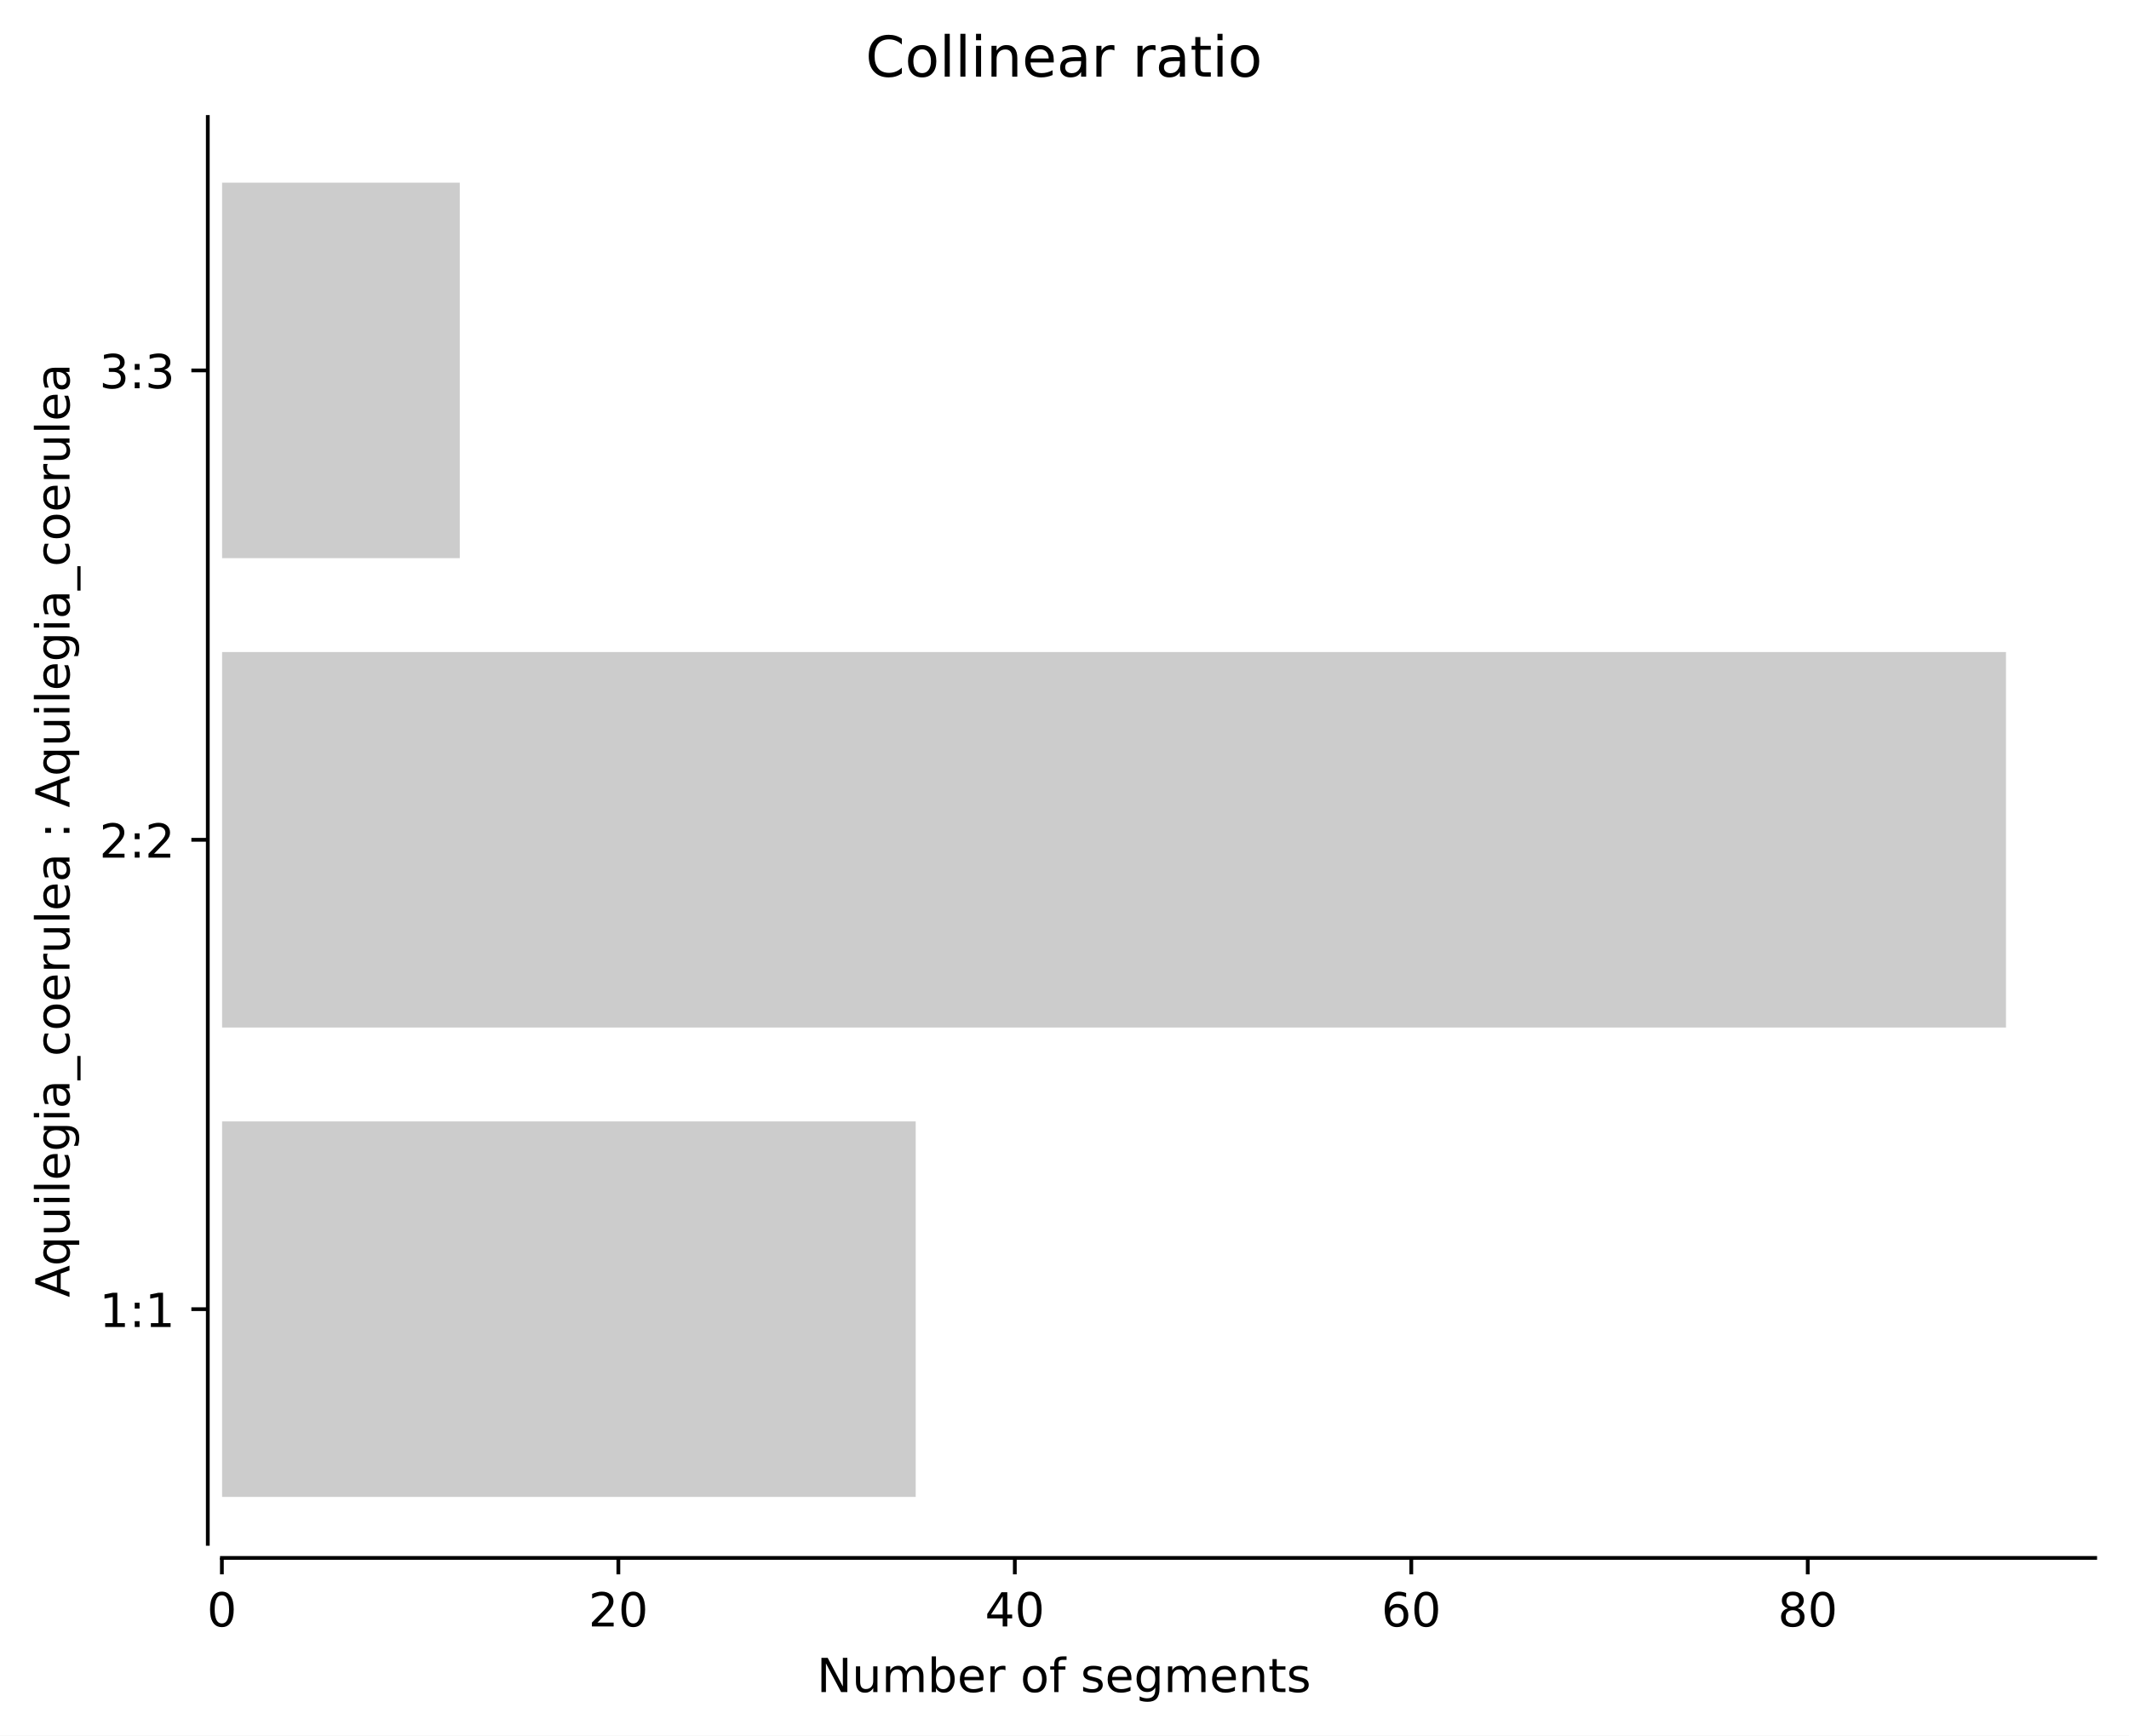
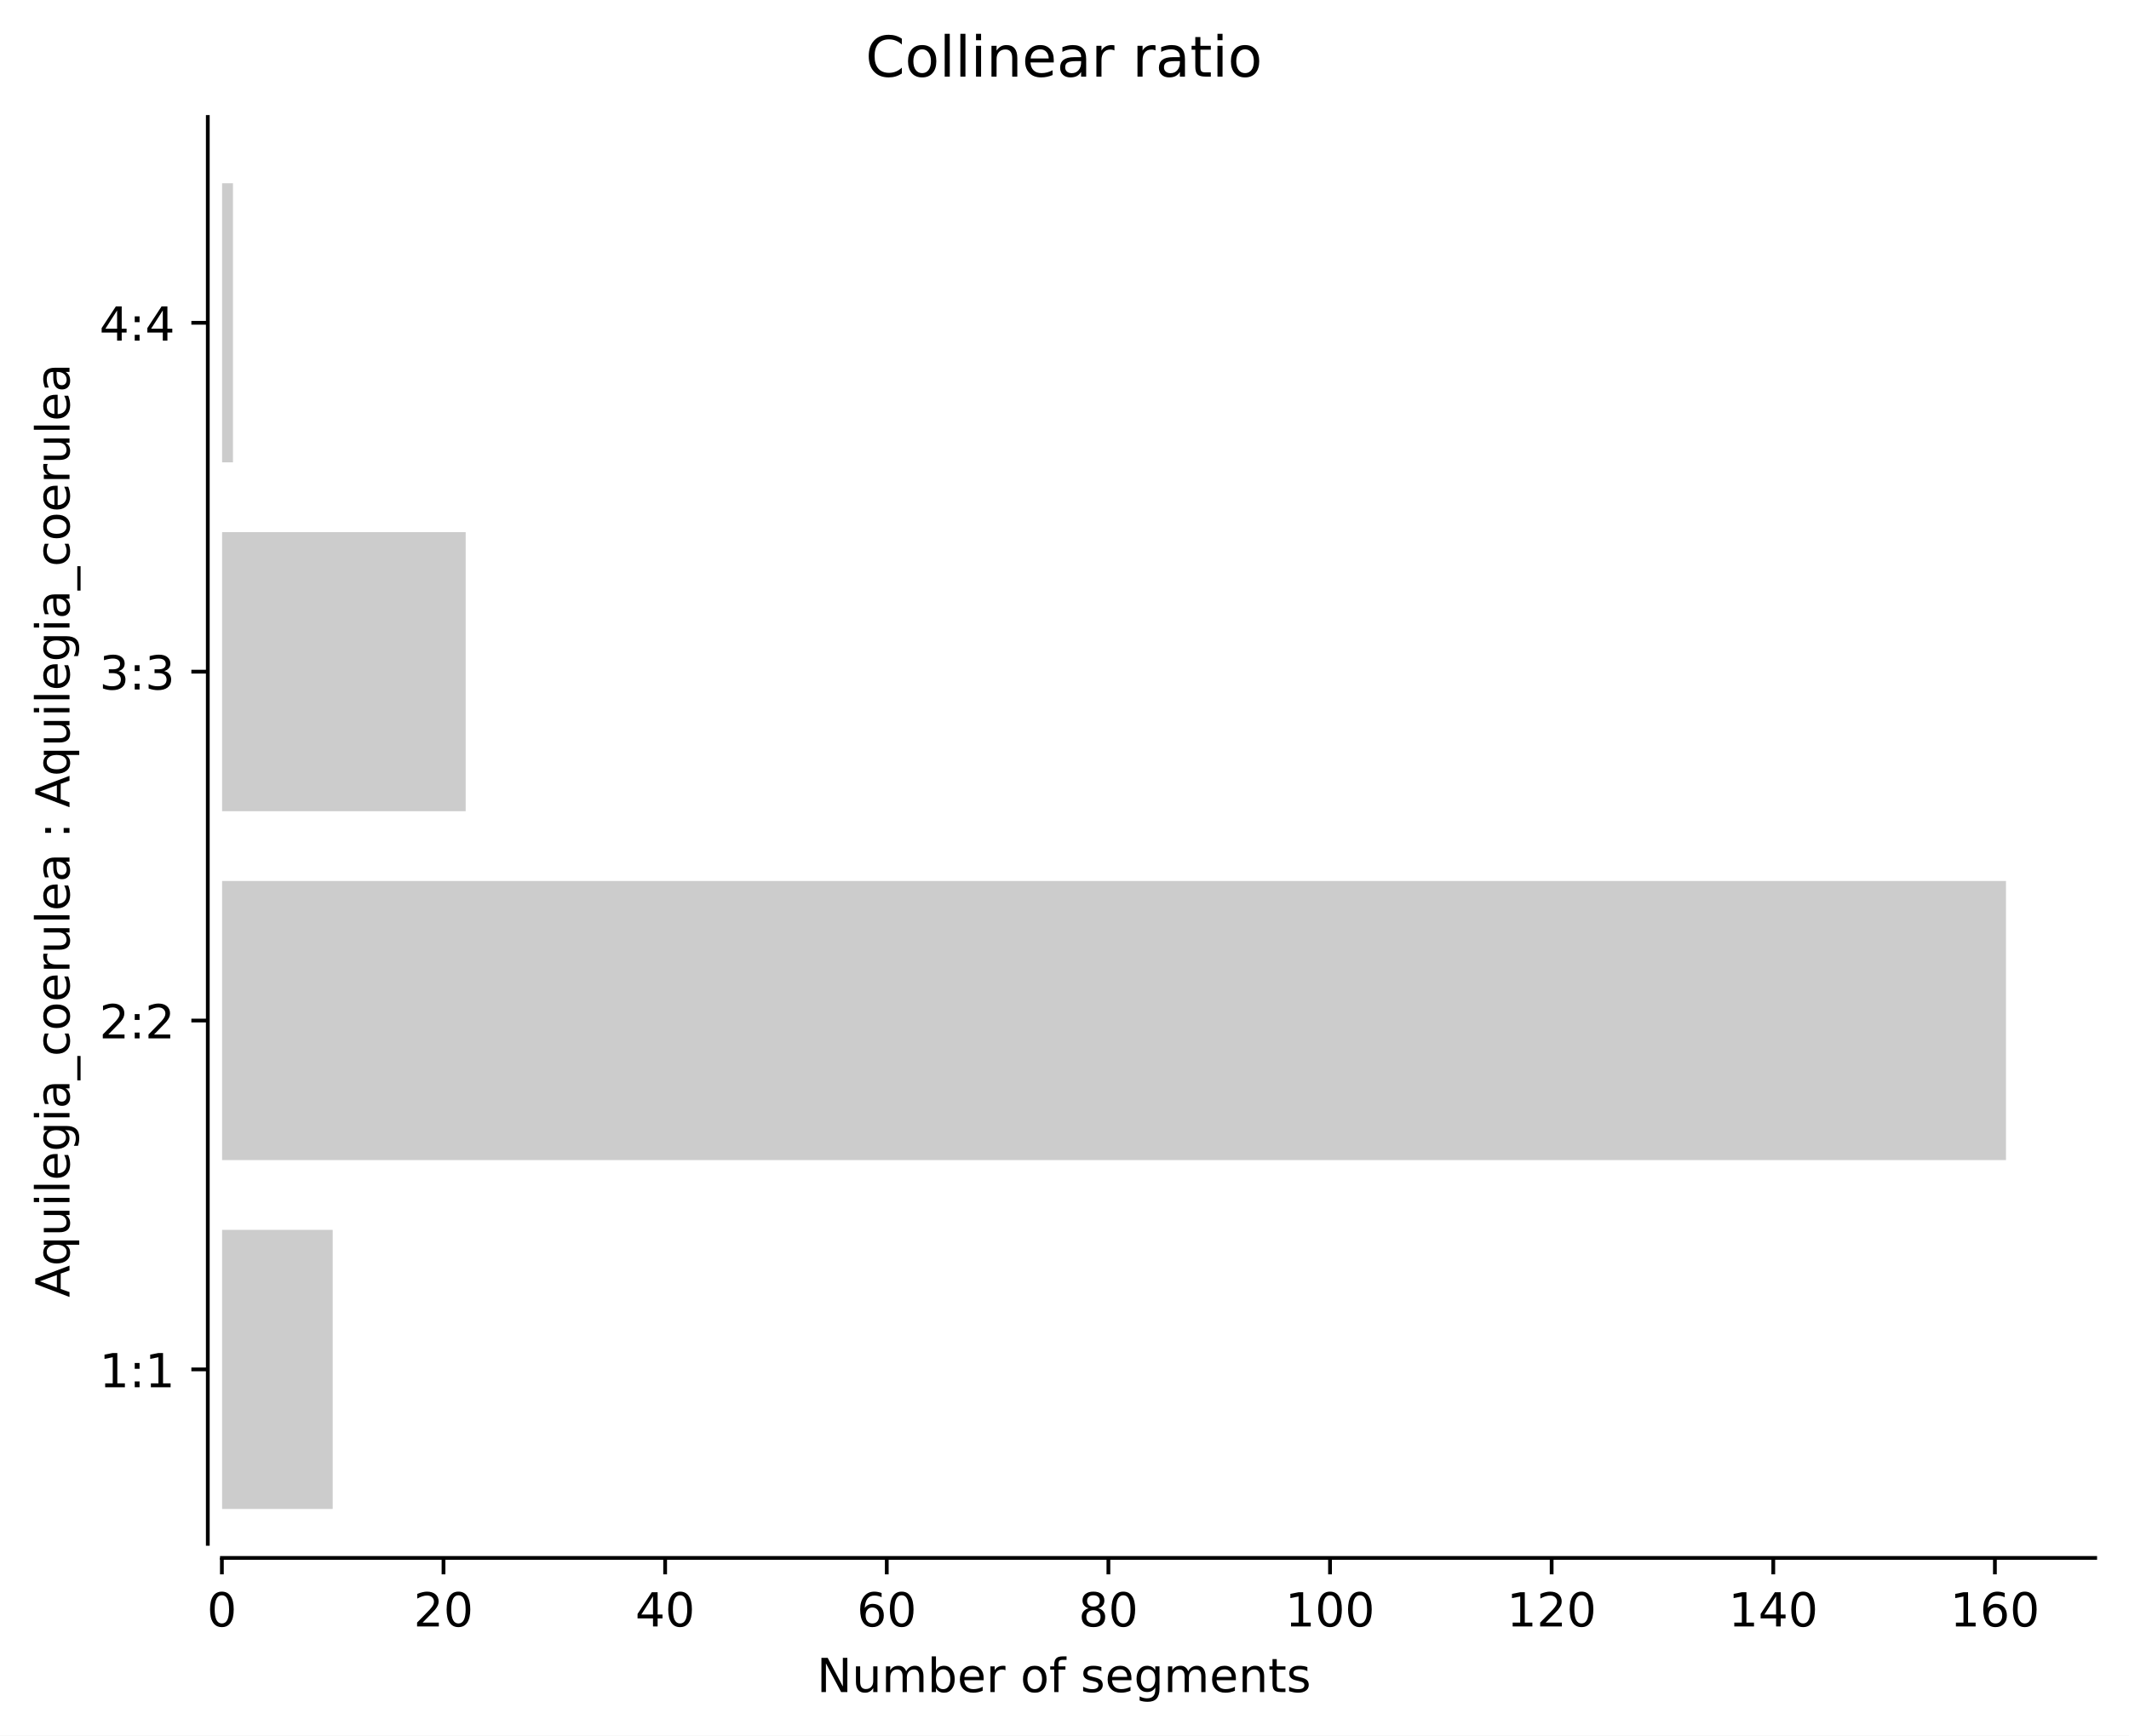
<svg xmlns="http://www.w3.org/2000/svg" xmlns:xlink="http://www.w3.org/1999/xlink" height="369.678pt" version="1.1" viewBox="0 0 453.359 369.678" width="453.359pt">
  <defs>
    <style type="text/css">
*{stroke-linecap:butt;stroke-linejoin:round;}
  </style>
  </defs>
  <g id="figure_1">
    <g id="patch_1">
      <path d="M 0 369.678  L 453.359 369.678  L 453.359 0  L 0 0  z " style="fill:#ffffff;" />
    </g>
    <g id="axes_1">
      <g id="patch_2">
        <path d="M 47.25 328.832  L 446.159 328.832  L 446.159 24.912  L 47.25 24.912  z " style="fill:#ffffff;" />
      </g>
      <g id="patch_3">
-         <path clip-path="url(#p661e39e0c7)" d="M 47.25 318.835  L 194.994 318.835  L 194.994 238.856  L 47.25 238.856  z " style="opacity:0.2;" />
+         <path clip-path="url(#p04192d4c88)" d="M 47.25 321.401  L 70.847 321.401  L 70.847 261.955  L 47.25 261.955  z " style="opacity:0.2;" />
      </g>
      <g id="patch_4">
-         <path clip-path="url(#p661e39e0c7)" d="M 47.25 218.861  L 427.163 218.861  L 427.163 138.882  L 47.25 138.882  z " style="opacity:0.2;" />
+         <path clip-path="url(#p04192d4c88)" d="M 47.25 247.093  L 427.163 247.093  L 427.163 187.647  L 47.25 187.647  z " style="opacity:0.2;" />
      </g>
      <g id="patch_5">
-         <path clip-path="url(#p661e39e0c7)" d="M 47.25 118.887  L 97.905 118.887  L 97.905 38.908  L 47.25 38.908  z " style="opacity:0.2;" />
+         <path clip-path="url(#p04192d4c88)" d="M 47.25 172.785  L 99.164 172.785  L 99.164 113.339  L 47.25 113.339  z " style="opacity:0.2;" />
+       </g>
+       <g id="patch_6">
+         <path clip-path="url(#p04192d4c88)" d="M 47.25 98.477  L 49.61 98.477  L 49.61 39.031  L 47.25 39.031  z " style="opacity:0.2;" />
      </g>
      <g id="matplotlib.axis_1">
        <g id="xtick_1">
          <g id="line2d_1">
            <defs>
-               <path d="M 0 0  L 0 3.5  " id="m7387e476ec" style="stroke:#000000;stroke-width:0.8;" />
-             </defs>
-             <g>
-               <use style="stroke:#000000;stroke-width:0.8;" x="47.25" xlink:href="#m7387e476ec" y="331.832" />
+               <path d="M 0 0  L 0 3.5  " id="md36f4cd911" style="stroke:#000000;stroke-width:0.8;" />
+             </defs>
+             <g>
+               <use style="stroke:#000000;stroke-width:0.8;" x="47.25" xlink:href="#md36f4cd911" y="331.832" />
            </g>
          </g>
          <g id="text_1">
            <defs>
              <path d="M 31.781 66.406  Q 24.172 66.406 20.328 58.906  Q 16.5 51.422 16.5 36.375  Q 16.5 21.391 20.328 13.891  Q 24.172 6.391 31.781 6.391  Q 39.453 6.391 43.281 13.891  Q 47.125 21.391 47.125 36.375  Q 47.125 51.422 43.281 58.906  Q 39.453 66.406 31.781 66.406  z M 31.781 74.219  Q 44.047 74.219 50.516 64.516  Q 56.984 54.828 56.984 36.375  Q 56.984 17.969 50.516 8.266  Q 44.047 -1.422 31.781 -1.422  Q 19.531 -1.422 13.062 8.266  Q 6.594 17.969 6.594 36.375  Q 6.594 54.828 13.062 64.516  Q 19.531 74.219 31.781 74.219  z " id="DejaVuSans-48" />
            </defs>
            <g transform="translate(44.06875 346.4304)scale(0.1 -0.1)">
              <use xlink:href="#DejaVuSans-48" />
            </g>
          </g>
        </g>
        <g id="xtick_2">
          <g id="line2d_2">
            <g>
-               <use style="stroke:#000000;stroke-width:0.8;" x="131.675" xlink:href="#m7387e476ec" y="331.832" />
+               <use style="stroke:#000000;stroke-width:0.8;" x="94.444" xlink:href="#md36f4cd911" y="331.832" />
            </g>
          </g>
          <g id="text_2">
            <defs>
              <path d="M 19.188 8.297  L 53.609 8.297  L 53.609 0  L 7.328 0  L 7.328 8.297  Q 12.938 14.109 22.625 23.891  Q 32.328 33.688 34.812 36.531  Q 39.547 41.844 41.422 45.531  Q 43.312 49.219 43.312 52.781  Q 43.312 58.594 39.234 62.25  Q 35.156 65.922 28.609 65.922  Q 23.969 65.922 18.812 64.312  Q 13.672 62.703 7.812 59.422  L 7.812 69.391  Q 13.766 71.781 18.938 73  Q 24.125 74.219 28.422 74.219  Q 39.75 74.219 46.484 68.547  Q 53.219 62.891 53.219 53.422  Q 53.219 48.922 51.531 44.891  Q 49.859 40.875 45.406 35.406  Q 44.188 33.984 37.641 27.219  Q 31.109 20.453 19.188 8.297  z " id="DejaVuSans-50" />
            </defs>
-             <g transform="translate(125.3126 346.4304)scale(0.1 -0.1)">
+             <g transform="translate(88.08167 346.4304)scale(0.1 -0.1)">
              <use xlink:href="#DejaVuSans-50" />
              <use x="63.623" xlink:href="#DejaVuSans-48" />
            </g>
          </g>
        </g>
        <g id="xtick_3">
          <g id="line2d_3">
            <g>
-               <use style="stroke:#000000;stroke-width:0.8;" x="216.1" xlink:href="#m7387e476ec" y="331.832" />
+               <use style="stroke:#000000;stroke-width:0.8;" x="141.638" xlink:href="#md36f4cd911" y="331.832" />
            </g>
          </g>
          <g id="text_3">
            <defs>
              <path d="M 37.797 64.312  L 12.891 25.391  L 37.797 25.391  z M 35.203 72.906  L 47.609 72.906  L 47.609 25.391  L 58.016 25.391  L 58.016 17.188  L 47.609 17.188  L 47.609 0  L 37.797 0  L 37.797 17.188  L 4.891 17.188  L 4.891 26.703  z " id="DejaVuSans-52" />
            </defs>
-             <g transform="translate(209.7378 346.4304)scale(0.1 -0.1)">
+             <g transform="translate(135.2758 346.4304)scale(0.1 -0.1)">
              <use xlink:href="#DejaVuSans-52" />
              <use x="63.623" xlink:href="#DejaVuSans-48" />
            </g>
          </g>
        </g>
        <g id="xtick_4">
          <g id="line2d_4">
            <g>
-               <use style="stroke:#000000;stroke-width:0.8;" x="300.525" xlink:href="#m7387e476ec" y="331.832" />
+               <use style="stroke:#000000;stroke-width:0.8;" x="188.833" xlink:href="#md36f4cd911" y="331.832" />
            </g>
          </g>
          <g id="text_4">
            <defs>
              <path d="M 33.016 40.375  Q 26.375 40.375 22.484 35.828  Q 18.609 31.297 18.609 23.391  Q 18.609 15.531 22.484 10.953  Q 26.375 6.391 33.016 6.391  Q 39.656 6.391 43.531 10.953  Q 47.406 15.531 47.406 23.391  Q 47.406 31.297 43.531 35.828  Q 39.656 40.375 33.016 40.375  z M 52.594 71.297  L 52.594 62.312  Q 48.875 64.062 45.094 64.984  Q 41.312 65.922 37.594 65.922  Q 27.828 65.922 22.672 59.328  Q 17.531 52.734 16.797 39.406  Q 19.672 43.656 24.016 45.922  Q 28.375 48.188 33.594 48.188  Q 44.578 48.188 50.953 41.516  Q 57.328 34.859 57.328 23.391  Q 57.328 12.156 50.688 5.359  Q 44.047 -1.422 33.016 -1.422  Q 20.359 -1.422 13.672 8.266  Q 6.984 17.969 6.984 36.375  Q 6.984 53.656 15.188 63.938  Q 23.391 74.219 37.203 74.219  Q 40.922 74.219 44.703 73.484  Q 48.484 72.75 52.594 71.297  z " id="DejaVuSans-54" />
            </defs>
-             <g transform="translate(294.1629 346.4304)scale(0.1 -0.1)">
+             <g transform="translate(182.47 346.4304)scale(0.1 -0.1)">
              <use xlink:href="#DejaVuSans-54" />
              <use x="63.623" xlink:href="#DejaVuSans-48" />
            </g>
          </g>
        </g>
        <g id="xtick_5">
          <g id="line2d_5">
            <g>
-               <use style="stroke:#000000;stroke-width:0.8;" x="384.951" xlink:href="#m7387e476ec" y="331.832" />
+               <use style="stroke:#000000;stroke-width:0.8;" x="236.027" xlink:href="#md36f4cd911" y="331.832" />
            </g>
          </g>
          <g id="text_5">
            <defs>
              <path d="M 31.781 34.625  Q 24.75 34.625 20.719 30.859  Q 16.703 27.094 16.703 20.516  Q 16.703 13.922 20.719 10.156  Q 24.75 6.391 31.781 6.391  Q 38.812 6.391 42.859 10.172  Q 46.922 13.969 46.922 20.516  Q 46.922 27.094 42.891 30.859  Q 38.875 34.625 31.781 34.625  z M 21.922 38.812  Q 15.578 40.375 12.031 44.719  Q 8.5 49.078 8.5 55.328  Q 8.5 64.062 14.719 69.141  Q 20.953 74.219 31.781 74.219  Q 42.672 74.219 48.875 69.141  Q 55.078 64.062 55.078 55.328  Q 55.078 49.078 51.531 44.719  Q 48 40.375 41.703 38.812  Q 48.828 37.156 52.797 32.312  Q 56.781 27.484 56.781 20.516  Q 56.781 9.906 50.312 4.234  Q 43.844 -1.422 31.781 -1.422  Q 19.734 -1.422 13.25 4.234  Q 6.781 9.906 6.781 20.516  Q 6.781 27.484 10.781 32.312  Q 14.797 37.156 21.922 38.812  z M 18.312 54.391  Q 18.312 48.734 21.844 45.562  Q 25.391 42.391 31.781 42.391  Q 38.141 42.391 41.719 45.562  Q 45.312 48.734 45.312 54.391  Q 45.312 60.062 41.719 63.234  Q 38.141 66.406 31.781 66.406  Q 25.391 66.406 21.844 63.234  Q 18.312 60.062 18.312 54.391  z " id="DejaVuSans-56" />
            </defs>
-             <g transform="translate(378.588 346.4304)scale(0.1 -0.1)">
+             <g transform="translate(229.6642 346.4304)scale(0.1 -0.1)">
              <use xlink:href="#DejaVuSans-56" />
              <use x="63.623" xlink:href="#DejaVuSans-48" />
+             </g>
+           </g>
+         </g>
+         <g id="xtick_6">
+           <g id="line2d_6">
+             <g>
+               <use style="stroke:#000000;stroke-width:0.8;" x="283.221" xlink:href="#md36f4cd911" y="331.832" />
+             </g>
+           </g>
+           <g id="text_6">
+             <defs>
+               <path d="M 12.406 8.297  L 28.516 8.297  L 28.516 63.922  L 10.984 60.406  L 10.984 69.391  L 28.422 72.906  L 38.281 72.906  L 38.281 8.297  L 54.391 8.297  L 54.391 0  L 12.406 0  z " id="DejaVuSans-49" />
+             </defs>
+             <g transform="translate(273.6771 346.4304)scale(0.1 -0.1)">
+               <use xlink:href="#DejaVuSans-49" />
+               <use x="63.623" xlink:href="#DejaVuSans-48" />
+               <use x="127.246" xlink:href="#DejaVuSans-48" />
+             </g>
+           </g>
+         </g>
+         <g id="xtick_7">
+           <g id="line2d_7">
+             <g>
+               <use style="stroke:#000000;stroke-width:0.8;" x="330.415" xlink:href="#md36f4cd911" y="331.832" />
+             </g>
+           </g>
+           <g id="text_7">
+             <g transform="translate(320.8713 346.4304)scale(0.1 -0.1)">
+               <use xlink:href="#DejaVuSans-49" />
+               <use x="63.623" xlink:href="#DejaVuSans-50" />
+               <use x="127.246" xlink:href="#DejaVuSans-48" />
+             </g>
+           </g>
+         </g>
+         <g id="xtick_8">
+           <g id="line2d_8">
+             <g>
+               <use style="stroke:#000000;stroke-width:0.8;" x="377.609" xlink:href="#md36f4cd911" y="331.832" />
+             </g>
+           </g>
+           <g id="text_8">
+             <g transform="translate(368.0655 346.4304)scale(0.1 -0.1)">
+               <use xlink:href="#DejaVuSans-49" />
+               <use x="63.623" xlink:href="#DejaVuSans-52" />
+               <use x="127.246" xlink:href="#DejaVuSans-48" />
+             </g>
+           </g>
+         </g>
+         <g id="xtick_9">
+           <g id="line2d_9">
+             <g>
+               <use style="stroke:#000000;stroke-width:0.8;" x="424.803" xlink:href="#md36f4cd911" y="331.832" />
+             </g>
+           </g>
+           <g id="text_9">
+             <g transform="translate(415.2596 346.4304)scale(0.1 -0.1)">
+               <use xlink:href="#DejaVuSans-49" />
+               <use x="63.623" xlink:href="#DejaVuSans-54" />
+               <use x="127.246" xlink:href="#DejaVuSans-48" />
            </g>
          </g>
        </g>
      </g>
      <g id="matplotlib.axis_2">
        <g id="ytick_1">
-           <g id="line2d_6">
-             <defs>
-               <path d="M 0 0  L -3.5 0  " id="m42038e0147" style="stroke:#000000;stroke-width:0.8;" />
-             </defs>
-             <g>
-               <use style="stroke:#000000;stroke-width:0.8;" x="44.25" xlink:href="#m42038e0147" y="278.845" />
-             </g>
-           </g>
-           <g id="text_6">
-             <defs>
-               <path d="M 12.406 8.297  L 28.516 8.297  L 28.516 63.922  L 10.984 60.406  L 10.984 69.391  L 28.422 72.906  L 38.281 72.906  L 38.281 8.297  L 54.391 8.297  L 54.391 0  L 12.406 0  z " id="DejaVuSans-49" />
+           <g id="line2d_10">
+             <defs>
+               <path d="M 0 0  L -3.5 0  " id="mda6f714d6d" style="stroke:#000000;stroke-width:0.8;" />
+             </defs>
+             <g>
+               <use style="stroke:#000000;stroke-width:0.8;" x="44.25" xlink:href="#mda6f714d6d" y="291.678" />
+             </g>
+           </g>
+           <g id="text_10">
+             <defs>
              <path d="M 11.719 12.406  L 22.016 12.406  L 22.016 0  L 11.719 0  z M 11.719 51.703  L 22.016 51.703  L 22.016 39.312  L 11.719 39.312  z " id="DejaVuSans-58" />
            </defs>
-             <g transform="translate(21.15625 282.6444)scale(0.1 -0.1)">
+             <g transform="translate(21.15625 295.4772)scale(0.1 -0.1)">
              <use xlink:href="#DejaVuSans-49" />
              <use x="63.623" xlink:href="#DejaVuSans-58" />
              <use x="97.314" xlink:href="#DejaVuSans-49" />
            </g>
          </g>
        </g>
        <g id="ytick_2">
-           <g id="line2d_7">
-             <g>
-               <use style="stroke:#000000;stroke-width:0.8;" x="44.25" xlink:href="#m42038e0147" y="178.871" />
-             </g>
-           </g>
-           <g id="text_7">
-             <g transform="translate(21.15625 182.6707)scale(0.1 -0.1)">
+           <g id="line2d_11">
+             <g>
+               <use style="stroke:#000000;stroke-width:0.8;" x="44.25" xlink:href="#mda6f714d6d" y="217.37" />
+             </g>
+           </g>
+           <g id="text_11">
+             <g transform="translate(21.15625 221.1691)scale(0.1 -0.1)">
              <use xlink:href="#DejaVuSans-50" />
              <use x="63.623" xlink:href="#DejaVuSans-58" />
              <use x="97.314" xlink:href="#DejaVuSans-50" />
            </g>
          </g>
        </g>
        <g id="ytick_3">
-           <g id="line2d_8">
-             <g>
-               <use style="stroke:#000000;stroke-width:0.8;" x="44.25" xlink:href="#m42038e0147" y="78.898" />
-             </g>
-           </g>
-           <g id="text_8">
+           <g id="line2d_12">
+             <g>
+               <use style="stroke:#000000;stroke-width:0.8;" x="44.25" xlink:href="#mda6f714d6d" y="143.062" />
+             </g>
+           </g>
+           <g id="text_12">
            <defs>
              <path d="M 40.578 39.312  Q 47.656 37.797 51.625 33  Q 55.609 28.219 55.609 21.188  Q 55.609 10.406 48.188 4.484  Q 40.766 -1.422 27.094 -1.422  Q 22.516 -1.422 17.656 -0.516  Q 12.797 0.391 7.625 2.203  L 7.625 11.719  Q 11.719 9.328 16.594 8.109  Q 21.484 6.891 26.812 6.891  Q 36.078 6.891 40.938 10.547  Q 45.797 14.203 45.797 21.188  Q 45.797 27.641 41.281 31.266  Q 36.766 34.906 28.719 34.906  L 20.219 34.906  L 20.219 43.016  L 29.109 43.016  Q 36.375 43.016 40.234 45.922  Q 44.094 48.828 44.094 54.297  Q 44.094 59.906 40.109 62.906  Q 36.141 65.922 28.719 65.922  Q 24.656 65.922 20.016 65.031  Q 15.375 64.156 9.812 62.312  L 9.812 71.094  Q 15.438 72.656 20.344 73.438  Q 25.25 74.219 29.594 74.219  Q 40.828 74.219 47.359 69.109  Q 53.906 64.016 53.906 55.328  Q 53.906 49.266 50.438 45.094  Q 46.969 40.922 40.578 39.312  z " id="DejaVuSans-51" />
            </defs>
-             <g transform="translate(21.15625 82.69701)scale(0.1 -0.1)">
+             <g transform="translate(21.15625 146.861)scale(0.1 -0.1)">
              <use xlink:href="#DejaVuSans-51" />
              <use x="63.623" xlink:href="#DejaVuSans-58" />
              <use x="97.314" xlink:href="#DejaVuSans-51" />
            </g>
          </g>
        </g>
-         <g id="text_9">
+         <g id="ytick_4">
+           <g id="line2d_13">
+             <g>
+               <use style="stroke:#000000;stroke-width:0.8;" x="44.25" xlink:href="#mda6f714d6d" y="68.754" />
+             </g>
+           </g>
+           <g id="text_13">
+             <g transform="translate(21.15625 72.55298)scale(0.1 -0.1)">
+               <use xlink:href="#DejaVuSans-52" />
+               <use x="63.623" xlink:href="#DejaVuSans-58" />
+               <use x="97.314" xlink:href="#DejaVuSans-52" />
+             </g>
+           </g>
+         </g>
+         <g id="text_14">
          <defs>
            <path d="M 34.188 63.188  L 20.797 26.906  L 47.609 26.906  z M 28.609 72.906  L 39.797 72.906  L 67.578 0  L 57.328 0  L 50.688 18.703  L 17.828 18.703  L 11.188 0  L 0.781 0  z " id="DejaVuSans-65" />
            <path d="M 14.797 27.297  Q 14.797 17.391 18.875 11.75  Q 22.953 6.109 30.078 6.109  Q 37.203 6.109 41.297 11.75  Q 45.406 17.391 45.406 27.297  Q 45.406 37.203 41.297 42.844  Q 37.203 48.484 30.078 48.484  Q 22.953 48.484 18.875 42.844  Q 14.797 37.203 14.797 27.297  z M 45.406 8.203  Q 42.578 3.328 38.25 0.953  Q 33.938 -1.422 27.875 -1.422  Q 17.969 -1.422 11.734 6.484  Q 5.516 14.406 5.516 27.297  Q 5.516 40.188 11.734 48.094  Q 17.969 56 27.875 56  Q 33.938 56 38.25 53.625  Q 42.578 51.266 45.406 46.391  L 45.406 54.688  L 54.391 54.688  L 54.391 -20.797  L 45.406 -20.797  z " id="DejaVuSans-113" />
            <path d="M 8.5 21.578  L 8.5 54.688  L 17.484 54.688  L 17.484 21.922  Q 17.484 14.156 20.5 10.266  Q 23.531 6.391 29.594 6.391  Q 36.859 6.391 41.078 11.031  Q 45.312 15.672 45.312 23.688  L 45.312 54.688  L 54.297 54.688  L 54.297 0  L 45.312 0  L 45.312 8.406  Q 42.047 3.422 37.719 1  Q 33.406 -1.422 27.688 -1.422  Q 18.266 -1.422 13.375 4.438  Q 8.5 10.297 8.5 21.578  z M 31.109 56  z " id="DejaVuSans-117" />
            <path d="M 9.422 54.688  L 18.406 54.688  L 18.406 0  L 9.422 0  z M 9.422 75.984  L 18.406 75.984  L 18.406 64.594  L 9.422 64.594  z " id="DejaVuSans-105" />
            <path d="M 9.422 75.984  L 18.406 75.984  L 18.406 0  L 9.422 0  z " id="DejaVuSans-108" />
            <path d="M 56.203 29.594  L 56.203 25.203  L 14.891 25.203  Q 15.484 15.922 20.484 11.062  Q 25.484 6.203 34.422 6.203  Q 39.594 6.203 44.453 7.469  Q 49.312 8.734 54.109 11.281  L 54.109 2.781  Q 49.266 0.734 44.188 -0.344  Q 39.109 -1.422 33.891 -1.422  Q 20.797 -1.422 13.156 6.188  Q 5.516 13.812 5.516 26.812  Q 5.516 40.234 12.766 48.109  Q 20.016 56 32.328 56  Q 43.359 56 49.781 48.891  Q 56.203 41.797 56.203 29.594  z M 47.219 32.234  Q 47.125 39.594 43.094 43.984  Q 39.062 48.391 32.422 48.391  Q 24.906 48.391 20.391 44.141  Q 15.875 39.891 15.188 32.172  z " id="DejaVuSans-101" />
            <path d="M 45.406 27.984  Q 45.406 37.75 41.375 43.109  Q 37.359 48.484 30.078 48.484  Q 22.859 48.484 18.828 43.109  Q 14.797 37.75 14.797 27.984  Q 14.797 18.266 18.828 12.891  Q 22.859 7.516 30.078 7.516  Q 37.359 7.516 41.375 12.891  Q 45.406 18.266 45.406 27.984  z M 54.391 6.781  Q 54.391 -7.172 48.188 -13.984  Q 42 -20.797 29.203 -20.797  Q 24.469 -20.797 20.266 -20.094  Q 16.062 -19.391 12.109 -17.922  L 12.109 -9.188  Q 16.062 -11.328 19.922 -12.344  Q 23.781 -13.375 27.781 -13.375  Q 36.625 -13.375 41.016 -8.766  Q 45.406 -4.156 45.406 5.172  L 45.406 9.625  Q 42.625 4.781 38.281 2.391  Q 33.938 0 27.875 0  Q 17.828 0 11.672 7.656  Q 5.516 15.328 5.516 27.984  Q 5.516 40.672 11.672 48.328  Q 17.828 56 27.875 56  Q 33.938 56 38.281 53.609  Q 42.625 51.219 45.406 46.391  L 45.406 54.688  L 54.391 54.688  z " id="DejaVuSans-103" />
            <path d="M 34.281 27.484  Q 23.391 27.484 19.188 25  Q 14.984 22.516 14.984 16.5  Q 14.984 11.719 18.141 8.906  Q 21.297 6.109 26.703 6.109  Q 34.188 6.109 38.703 11.406  Q 43.219 16.703 43.219 25.484  L 43.219 27.484  z M 52.203 31.203  L 52.203 0  L 43.219 0  L 43.219 8.297  Q 40.141 3.328 35.547 0.953  Q 30.953 -1.422 24.312 -1.422  Q 15.922 -1.422 10.953 3.297  Q 6 8.016 6 15.922  Q 6 25.141 12.172 29.828  Q 18.359 34.516 30.609 34.516  L 43.219 34.516  L 43.219 35.406  Q 43.219 41.609 39.141 45  Q 35.062 48.391 27.688 48.391  Q 23 48.391 18.547 47.266  Q 14.109 46.141 10.016 43.891  L 10.016 52.203  Q 14.938 54.109 19.578 55.047  Q 24.219 56 28.609 56  Q 40.484 56 46.344 49.844  Q 52.203 43.703 52.203 31.203  z " id="DejaVuSans-97" />
            <path d="M 50.984 -16.609  L 50.984 -23.578  L -0.984 -23.578  L -0.984 -16.609  z " id="DejaVuSans-95" />
            <path d="M 48.781 52.594  L 48.781 44.188  Q 44.969 46.297 41.141 47.344  Q 37.312 48.391 33.406 48.391  Q 24.656 48.391 19.812 42.844  Q 14.984 37.312 14.984 27.297  Q 14.984 17.281 19.812 11.734  Q 24.656 6.203 33.406 6.203  Q 37.312 6.203 41.141 7.25  Q 44.969 8.297 48.781 10.406  L 48.781 2.094  Q 45.016 0.344 40.984 -0.531  Q 36.969 -1.422 32.422 -1.422  Q 20.062 -1.422 12.781 6.344  Q 5.516 14.109 5.516 27.297  Q 5.516 40.672 12.859 48.328  Q 20.219 56 33.016 56  Q 37.156 56 41.109 55.141  Q 45.062 54.297 48.781 52.594  z " id="DejaVuSans-99" />
            <path d="M 30.609 48.391  Q 23.391 48.391 19.188 42.75  Q 14.984 37.109 14.984 27.297  Q 14.984 17.484 19.156 11.844  Q 23.344 6.203 30.609 6.203  Q 37.797 6.203 41.984 11.859  Q 46.188 17.531 46.188 27.297  Q 46.188 37.016 41.984 42.703  Q 37.797 48.391 30.609 48.391  z M 30.609 56  Q 42.328 56 49.016 48.375  Q 55.719 40.766 55.719 27.297  Q 55.719 13.875 49.016 6.219  Q 42.328 -1.422 30.609 -1.422  Q 18.844 -1.422 12.172 6.219  Q 5.516 13.875 5.516 27.297  Q 5.516 40.766 12.172 48.375  Q 18.844 56 30.609 56  z " id="DejaVuSans-111" />
            <path d="M 41.109 46.297  Q 39.594 47.172 37.812 47.578  Q 36.031 48 33.891 48  Q 26.266 48 22.188 43.047  Q 18.109 38.094 18.109 28.812  L 18.109 0  L 9.078 0  L 9.078 54.688  L 18.109 54.688  L 18.109 46.188  Q 20.953 51.172 25.484 53.578  Q 30.031 56 36.531 56  Q 37.453 56 38.578 55.875  Q 39.703 55.766 41.062 55.516  z " id="DejaVuSans-114" />
            <path id="DejaVuSans-32" />
          </defs>
          <g transform="translate(14.79844 276.3283)rotate(-90)scale(0.1 -0.1)">
            <use xlink:href="#DejaVuSans-65" />
            <use x="66.658" xlink:href="#DejaVuSans-113" />
            <use x="130.135" xlink:href="#DejaVuSans-117" />
            <use x="193.514" xlink:href="#DejaVuSans-105" />
            <use x="221.297" xlink:href="#DejaVuSans-108" />
            <use x="249.08" xlink:href="#DejaVuSans-101" />
            <use x="310.604" xlink:href="#DejaVuSans-103" />
            <use x="374.08" xlink:href="#DejaVuSans-105" />
            <use x="401.863" xlink:href="#DejaVuSans-97" />
            <use x="463.143" xlink:href="#DejaVuSans-95" />
            <use x="513.143" xlink:href="#DejaVuSans-99" />
            <use x="568.123" xlink:href="#DejaVuSans-111" />
            <use x="629.305" xlink:href="#DejaVuSans-101" />
            <use x="690.828" xlink:href="#DejaVuSans-114" />
            <use x="731.941" xlink:href="#DejaVuSans-117" />
            <use x="795.32" xlink:href="#DejaVuSans-108" />
            <use x="823.104" xlink:href="#DejaVuSans-101" />
            <use x="884.627" xlink:href="#DejaVuSans-97" />
            <use x="945.906" xlink:href="#DejaVuSans-32" />
            <use x="977.693" xlink:href="#DejaVuSans-58" />
            <use x="1011.385" xlink:href="#DejaVuSans-32" />
            <use x="1043.172" xlink:href="#DejaVuSans-65" />
            <use x="1109.83" xlink:href="#DejaVuSans-113" />
            <use x="1173.307" xlink:href="#DejaVuSans-117" />
            <use x="1236.686" xlink:href="#DejaVuSans-105" />
            <use x="1264.469" xlink:href="#DejaVuSans-108" />
            <use x="1292.252" xlink:href="#DejaVuSans-101" />
            <use x="1353.775" xlink:href="#DejaVuSans-103" />
            <use x="1417.252" xlink:href="#DejaVuSans-105" />
            <use x="1445.035" xlink:href="#DejaVuSans-97" />
            <use x="1506.314" xlink:href="#DejaVuSans-95" />
            <use x="1556.314" xlink:href="#DejaVuSans-99" />
            <use x="1611.295" xlink:href="#DejaVuSans-111" />
            <use x="1672.477" xlink:href="#DejaVuSans-101" />
            <use x="1734" xlink:href="#DejaVuSans-114" />
            <use x="1775.113" xlink:href="#DejaVuSans-117" />
            <use x="1838.492" xlink:href="#DejaVuSans-108" />
            <use x="1866.275" xlink:href="#DejaVuSans-101" />
            <use x="1927.799" xlink:href="#DejaVuSans-97" />
          </g>
        </g>
      </g>
-       <g id="patch_6">
+       <g id="patch_7">
        <path d="M 44.25 328.832  L 44.25 24.912  " style="fill:none;stroke:#000000;stroke-linecap:square;stroke-linejoin:miter;stroke-width:0.8;" />
      </g>
-       <g id="patch_7">
+       <g id="patch_8">
        <path d="M 47.25 331.832  L 446.159 331.832  " style="fill:none;stroke:#000000;stroke-linecap:square;stroke-linejoin:miter;stroke-width:0.8;" />
      </g>
    </g>
-     <g id="text_10">
+     <g id="text_15">
      <defs>
        <path d="M 64.406 67.281  L 64.406 56.891  Q 59.422 61.531 53.781 63.812  Q 48.141 66.109 41.797 66.109  Q 29.297 66.109 22.656 58.469  Q 16.016 50.828 16.016 36.375  Q 16.016 21.969 22.656 14.328  Q 29.297 6.688 41.797 6.688  Q 48.141 6.688 53.781 8.984  Q 59.422 11.281 64.406 15.922  L 64.406 5.609  Q 59.234 2.094 53.438 0.328  Q 47.656 -1.422 41.219 -1.422  Q 24.656 -1.422 15.125 8.703  Q 5.609 18.844 5.609 36.375  Q 5.609 53.953 15.125 64.078  Q 24.656 74.219 41.219 74.219  Q 47.75 74.219 53.531 72.484  Q 59.328 70.75 64.406 67.281  z " id="DejaVuSans-67" />
        <path d="M 54.891 33.016  L 54.891 0  L 45.906 0  L 45.906 32.719  Q 45.906 40.484 42.875 44.328  Q 39.844 48.188 33.797 48.188  Q 26.516 48.188 22.312 43.547  Q 18.109 38.922 18.109 30.906  L 18.109 0  L 9.078 0  L 9.078 54.688  L 18.109 54.688  L 18.109 46.188  Q 21.344 51.125 25.703 53.562  Q 30.078 56 35.797 56  Q 45.219 56 50.047 50.172  Q 54.891 44.344 54.891 33.016  z " id="DejaVuSans-110" />
        <path d="M 18.312 70.219  L 18.312 54.688  L 36.812 54.688  L 36.812 47.703  L 18.312 47.703  L 18.312 18.016  Q 18.312 11.328 20.141 9.422  Q 21.969 7.516 27.594 7.516  L 36.812 7.516  L 36.812 0  L 27.594 0  Q 17.188 0 13.234 3.875  Q 9.281 7.766 9.281 18.016  L 9.281 47.703  L 2.688 47.703  L 2.688 54.688  L 9.281 54.688  L 9.281 70.219  z " id="DejaVuSans-116" />
      </defs>
      <g transform="translate(184.3187 16.31812)scale(0.12 -0.12)">
        <use xlink:href="#DejaVuSans-67" />
        <use x="69.824" xlink:href="#DejaVuSans-111" />
        <use x="131.006" xlink:href="#DejaVuSans-108" />
        <use x="158.789" xlink:href="#DejaVuSans-108" />
        <use x="186.572" xlink:href="#DejaVuSans-105" />
        <use x="214.355" xlink:href="#DejaVuSans-110" />
        <use x="277.734" xlink:href="#DejaVuSans-101" />
        <use x="339.258" xlink:href="#DejaVuSans-97" />
        <use x="400.537" xlink:href="#DejaVuSans-114" />
        <use x="441.65" xlink:href="#DejaVuSans-32" />
        <use x="473.438" xlink:href="#DejaVuSans-114" />
        <use x="514.551" xlink:href="#DejaVuSans-97" />
        <use x="575.83" xlink:href="#DejaVuSans-116" />
        <use x="615.039" xlink:href="#DejaVuSans-105" />
        <use x="642.822" xlink:href="#DejaVuSans-111" />
      </g>
    </g>
-     <g id="text_11">
+     <g id="text_16">
      <defs>
        <path d="M 9.812 72.906  L 23.094 72.906  L 55.422 11.922  L 55.422 72.906  L 64.984 72.906  L 64.984 0  L 51.703 0  L 19.391 60.984  L 19.391 0  L 9.812 0  z " id="DejaVuSans-78" />
        <path d="M 52 44.188  Q 55.375 50.25 60.062 53.125  Q 64.75 56 71.094 56  Q 79.641 56 84.281 50.016  Q 88.922 44.047 88.922 33.016  L 88.922 0  L 79.891 0  L 79.891 32.719  Q 79.891 40.578 77.094 44.375  Q 74.312 48.188 68.609 48.188  Q 61.625 48.188 57.562 43.547  Q 53.516 38.922 53.516 30.906  L 53.516 0  L 44.484 0  L 44.484 32.719  Q 44.484 40.625 41.703 44.406  Q 38.922 48.188 33.109 48.188  Q 26.219 48.188 22.156 43.531  Q 18.109 38.875 18.109 30.906  L 18.109 0  L 9.078 0  L 9.078 54.688  L 18.109 54.688  L 18.109 46.188  Q 21.188 51.219 25.484 53.609  Q 29.781 56 35.688 56  Q 41.656 56 45.828 52.969  Q 50 49.953 52 44.188  z " id="DejaVuSans-109" />
        <path d="M 48.688 27.297  Q 48.688 37.203 44.609 42.844  Q 40.531 48.484 33.406 48.484  Q 26.266 48.484 22.188 42.844  Q 18.109 37.203 18.109 27.297  Q 18.109 17.391 22.188 11.75  Q 26.266 6.109 33.406 6.109  Q 40.531 6.109 44.609 11.75  Q 48.688 17.391 48.688 27.297  z M 18.109 46.391  Q 20.953 51.266 25.266 53.625  Q 29.594 56 35.594 56  Q 45.562 56 51.781 48.094  Q 58.016 40.188 58.016 27.297  Q 58.016 14.406 51.781 6.484  Q 45.562 -1.422 35.594 -1.422  Q 29.594 -1.422 25.266 0.953  Q 20.953 3.328 18.109 8.203  L 18.109 0  L 9.078 0  L 9.078 75.984  L 18.109 75.984  z " id="DejaVuSans-98" />
        <path d="M 37.109 75.984  L 37.109 68.5  L 28.516 68.5  Q 23.688 68.5 21.797 66.547  Q 19.922 64.594 19.922 59.516  L 19.922 54.688  L 34.719 54.688  L 34.719 47.703  L 19.922 47.703  L 19.922 0  L 10.891 0  L 10.891 47.703  L 2.297 47.703  L 2.297 54.688  L 10.891 54.688  L 10.891 58.5  Q 10.891 67.625 15.141 71.797  Q 19.391 75.984 28.609 75.984  z " id="DejaVuSans-102" />
        <path d="M 44.281 53.078  L 44.281 44.578  Q 40.484 46.531 36.375 47.5  Q 32.281 48.484 27.875 48.484  Q 21.188 48.484 17.844 46.438  Q 14.5 44.391 14.5 40.281  Q 14.5 37.156 16.891 35.375  Q 19.281 33.594 26.516 31.984  L 29.594 31.297  Q 39.156 29.25 43.188 25.516  Q 47.219 21.781 47.219 15.094  Q 47.219 7.469 41.188 3.016  Q 35.156 -1.422 24.609 -1.422  Q 20.219 -1.422 15.453 -0.562  Q 10.688 0.297 5.422 2  L 5.422 11.281  Q 10.406 8.688 15.234 7.391  Q 20.062 6.109 24.812 6.109  Q 31.156 6.109 34.562 8.281  Q 37.984 10.453 37.984 14.406  Q 37.984 18.062 35.516 20.016  Q 33.062 21.969 24.703 23.781  L 21.578 24.516  Q 13.234 26.266 9.516 29.906  Q 5.812 33.547 5.812 39.891  Q 5.812 47.609 11.281 51.797  Q 16.75 56 26.812 56  Q 31.781 56 36.172 55.266  Q 40.578 54.547 44.281 53.078  z " id="DejaVuSans-115" />
      </defs>
      <g transform="translate(173.9392 360.3984)scale(0.1 -0.1)">
        <use xlink:href="#DejaVuSans-78" />
        <use x="74.805" xlink:href="#DejaVuSans-117" />
        <use x="138.184" xlink:href="#DejaVuSans-109" />
        <use x="235.596" xlink:href="#DejaVuSans-98" />
        <use x="299.072" xlink:href="#DejaVuSans-101" />
        <use x="360.596" xlink:href="#DejaVuSans-114" />
        <use x="401.709" xlink:href="#DejaVuSans-32" />
        <use x="433.496" xlink:href="#DejaVuSans-111" />
        <use x="494.678" xlink:href="#DejaVuSans-102" />
        <use x="529.883" xlink:href="#DejaVuSans-32" />
        <use x="561.67" xlink:href="#DejaVuSans-115" />
        <use x="613.77" xlink:href="#DejaVuSans-101" />
        <use x="675.293" xlink:href="#DejaVuSans-103" />
        <use x="738.77" xlink:href="#DejaVuSans-109" />
        <use x="836.182" xlink:href="#DejaVuSans-101" />
        <use x="897.705" xlink:href="#DejaVuSans-110" />
        <use x="961.084" xlink:href="#DejaVuSans-116" />
        <use x="1000.293" xlink:href="#DejaVuSans-115" />
      </g>
    </g>
  </g>
  <defs>
-     <clipPath id="p661e39e0c7">
+     <clipPath id="p04192d4c88">
      <rect height="303.92" width="398.909" x="47.25" y="24.912" />
    </clipPath>
  </defs>
</svg>
